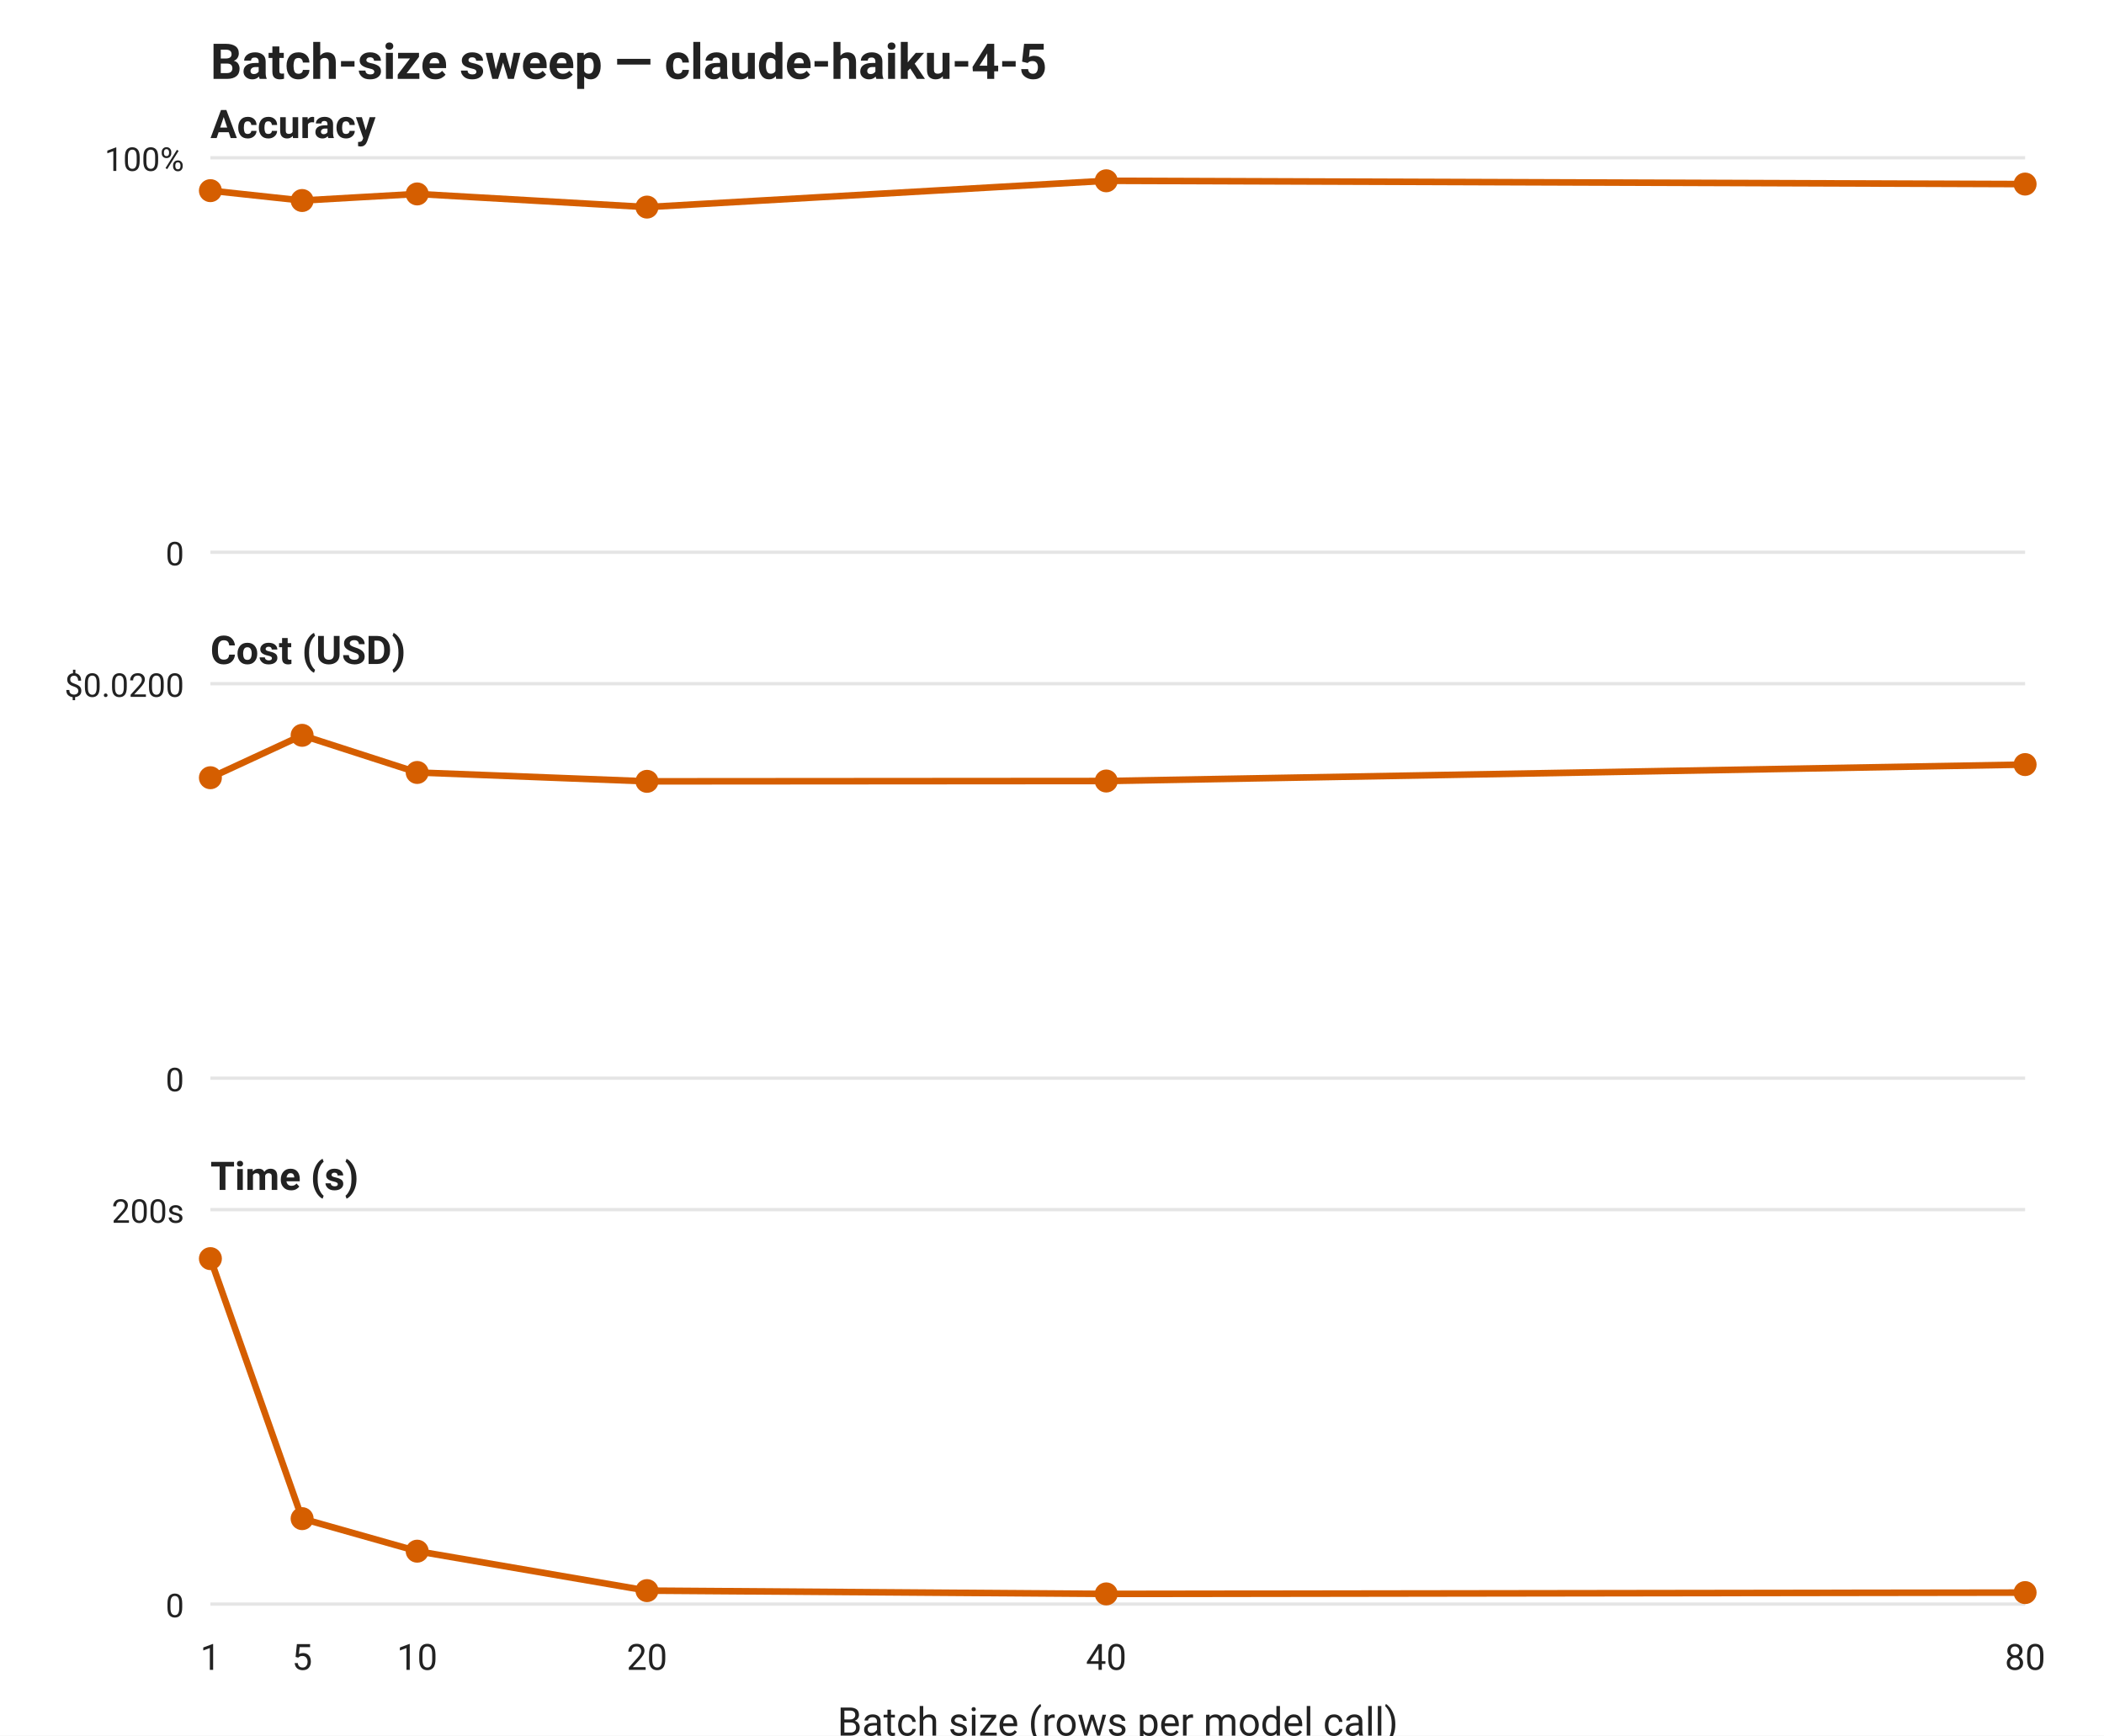
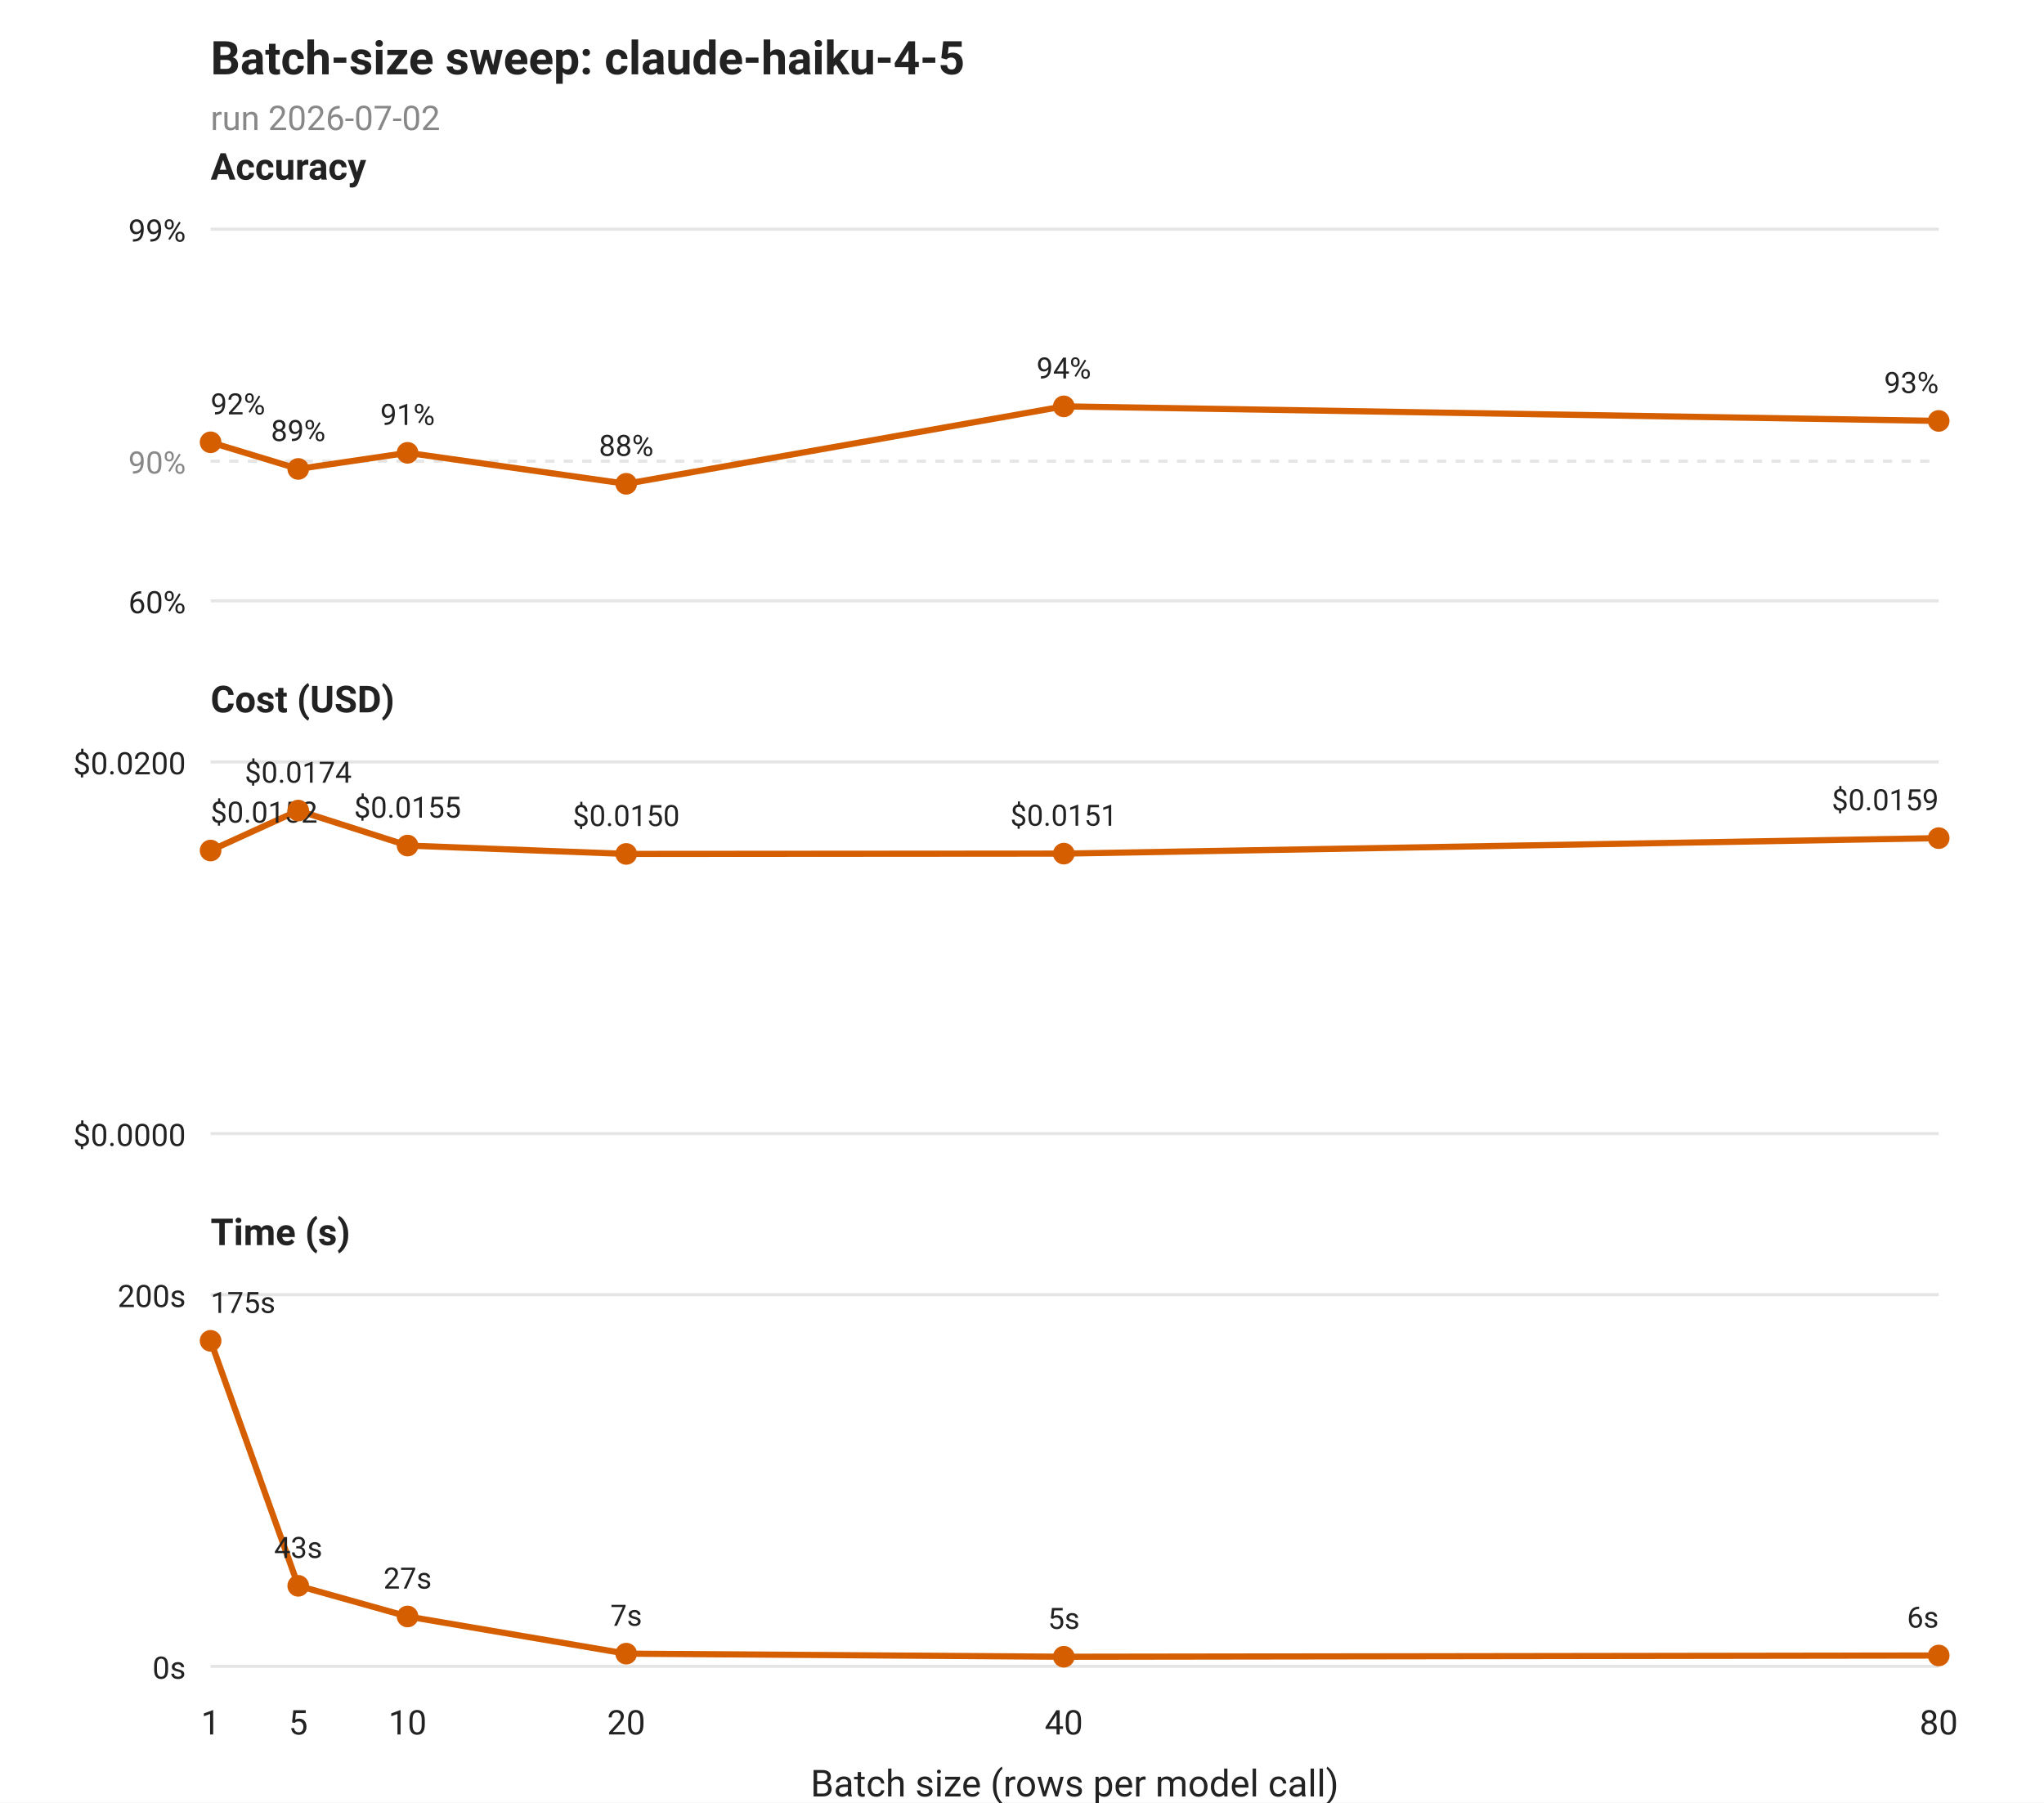
- <svg xmlns="http://www.w3.org/2000/svg" width="640" height="528" viewBox="0 0 640 528" font-family="system-ui, -apple-system, Segoe UI, Roboto, sans-serif">
-   <rect width="640" height="528" fill="#ffffff" />
-   <text x="64" y="24" font-size="15" font-weight="600" fill="#222222">Batch-size sweep — claude-haiku-4-5</text>
-   <text x="64" y="42" font-size="12" font-weight="600" fill="#222222">Accuracy</text>
-   <line x1="64" y1="48" x2="616" y2="48" stroke="#e5e5e5" />
-   <line x1="64" y1="168" x2="616" y2="168" stroke="#e5e5e5" />
-   <text x="56" y="52" font-size="10" text-anchor="end" fill="#222222">100%</text>
-   <text x="56" y="172" font-size="10" text-anchor="end" fill="#222222">0</text>
-   <polyline points="64.0,58.0 91.9,61.0 126.9,59.0 196.8,63.0 336.5,55.0 616.0,56.0" fill="none" stroke="#D55E00" stroke-width="2" />
-   <circle cx="64.0" cy="58.0" r="3.5" fill="#D55E00" />
-   <circle cx="91.9" cy="61.0" r="3.5" fill="#D55E00" />
-   <circle cx="126.9" cy="59.0" r="3.5" fill="#D55E00" />
-   <circle cx="196.8" cy="63.0" r="3.5" fill="#D55E00" />
-   <circle cx="336.5" cy="55.0" r="3.5" fill="#D55E00" />
-   <circle cx="616.0" cy="56.0" r="3.5" fill="#D55E00" />
-   <text x="64" y="202" font-size="12" font-weight="600" fill="#222222">Cost (USD)</text>
-   <line x1="64" y1="208" x2="616" y2="208" stroke="#e5e5e5" />
-   <line x1="64" y1="328" x2="616" y2="328" stroke="#e5e5e5" />
-   <text x="56" y="212" font-size="10" text-anchor="end" fill="#222222">$0.0200</text>
-   <text x="56" y="332" font-size="10" text-anchor="end" fill="#222222">0</text>
-   <polyline points="64.0,236.6 91.9,223.7 126.9,235.0 196.8,237.7 336.5,237.6 616.0,232.6" fill="none" stroke="#D55E00" stroke-width="2" />
-   <circle cx="64.0" cy="236.6" r="3.5" fill="#D55E00" />
-   <circle cx="91.9" cy="223.7" r="3.5" fill="#D55E00" />
-   <circle cx="126.9" cy="235.0" r="3.5" fill="#D55E00" />
-   <circle cx="196.8" cy="237.7" r="3.5" fill="#D55E00" />
-   <circle cx="336.5" cy="237.6" r="3.5" fill="#D55E00" />
-   <circle cx="616.0" cy="232.6" r="3.5" fill="#D55E00" />
-   <text x="64" y="362" font-size="12" font-weight="600" fill="#222222">Time (s)</text>
-   <line x1="64" y1="368" x2="616" y2="368" stroke="#e5e5e5" />
-   <line x1="64" y1="488" x2="616" y2="488" stroke="#e5e5e5" />
-   <text x="56" y="372" font-size="10" text-anchor="end" fill="#222222">200s</text>
-   <text x="56" y="492" font-size="10" text-anchor="end" fill="#222222">0</text>
-   <polyline points="64.0,382.9 91.9,462.0 126.9,471.9 196.8,483.9 336.5,484.9 616.0,484.5" fill="none" stroke="#D55E00" stroke-width="2" />
-   <circle cx="64.0" cy="382.9" r="3.5" fill="#D55E00" />
-   <circle cx="91.9" cy="462.0" r="3.5" fill="#D55E00" />
-   <circle cx="126.9" cy="471.9" r="3.5" fill="#D55E00" />
-   <circle cx="196.8" cy="483.9" r="3.5" fill="#D55E00" />
-   <circle cx="336.5" cy="484.9" r="3.5" fill="#D55E00" />
-   <circle cx="616.0" cy="484.5" r="3.5" fill="#D55E00" />
-   <text x="64.0" y="508" font-size="11" text-anchor="middle" fill="#222222">1</text>
-   <text x="91.9" y="508" font-size="11" text-anchor="middle" fill="#222222">5</text>
-   <text x="126.9" y="508" font-size="11" text-anchor="middle" fill="#222222">10</text>
-   <text x="196.8" y="508" font-size="11" text-anchor="middle" fill="#222222">20</text>
-   <text x="336.5" y="508" font-size="11" text-anchor="middle" fill="#222222">40</text>
-   <text x="616.0" y="508" font-size="11" text-anchor="middle" fill="#222222">80</text>
-   <text x="340" y="528" font-size="12" text-anchor="middle" fill="#222222">Batch size (rows per model call)</text>
+ <svg xmlns="http://www.w3.org/2000/svg" width="660" height="582" viewBox="0 0 660 582" font-family="system-ui, -apple-system, Segoe UI, Roboto, sans-serif">
+   <rect width="660" height="582" fill="#ffffff" />
+   <text x="68" y="24" font-size="15" font-weight="600" fill="#222222">Batch-size sweep: claude-haiku-4-5</text>
+   <text x="68" y="42" font-size="11" fill="#888888">run 2026-07-02</text>
+   <text x="68" y="58" font-size="12" font-weight="600" fill="#222222">Accuracy</text>
+   <line x1="68" y1="74" x2="626" y2="74" stroke="#e5e5e5" />
+   <line x1="68" y1="194" x2="626" y2="194" stroke="#e5e5e5" />
+   <text x="60" y="78" font-size="10" text-anchor="end" fill="#222222">99%</text>
+   <text x="60" y="198" font-size="10" text-anchor="end" fill="#222222">60%</text>
+   <line x1="68" y1="148.9" x2="626" y2="148.9" stroke="#e5e5e5" stroke-dasharray="3 3" />
+   <text x="60" y="152.9" font-size="10" text-anchor="end" fill="#888888">90%</text>
+   <polyline points="68.0,142.8 96.3,151.4 131.6,146.2 202.2,156.2 343.5,131.2 626.0,135.9" fill="none" stroke="#D55E00" stroke-width="2" />
+   <circle cx="68.0" cy="142.8" r="3.5" fill="#D55E00" />
+   <text x="68.0" y="133.8" font-size="9.5" text-anchor="start" fill="#222222">92%</text>
+   <circle cx="96.3" cy="151.4" r="3.5" fill="#D55E00" />
+   <text x="96.3" y="142.4" font-size="9.5" text-anchor="middle" fill="#222222">89%</text>
+   <circle cx="131.6" cy="146.2" r="3.5" fill="#D55E00" />
+   <text x="131.6" y="137.2" font-size="9.5" text-anchor="middle" fill="#222222">91%</text>
+   <circle cx="202.2" cy="156.2" r="3.5" fill="#D55E00" />
+   <text x="202.2" y="147.2" font-size="9.5" text-anchor="middle" fill="#222222">88%</text>
+   <circle cx="343.5" cy="131.2" r="3.5" fill="#D55E00" />
+   <text x="343.5" y="122.2" font-size="9.5" text-anchor="middle" fill="#222222">94%</text>
+   <circle cx="626.0" cy="135.9" r="3.5" fill="#D55E00" />
+   <text x="626.0" y="126.9" font-size="9.5" text-anchor="end" fill="#222222">93%</text>
+   <text x="68" y="230" font-size="12" font-weight="600" fill="#222222">Cost (USD)</text>
+   <line x1="68" y1="246" x2="626" y2="246" stroke="#e5e5e5" />
+   <line x1="68" y1="366" x2="626" y2="366" stroke="#e5e5e5" />
+   <text x="60" y="250" font-size="10" text-anchor="end" fill="#222222">$0.0200</text>
+   <text x="60" y="370" font-size="10" text-anchor="end" fill="#222222">$0.0000</text>
+   <polyline points="68.0,274.6 96.3,261.7 131.6,273.0 202.2,275.7 343.5,275.6 626.0,270.6" fill="none" stroke="#D55E00" stroke-width="2" />
+   <circle cx="68.0" cy="274.6" r="3.5" fill="#D55E00" />
+   <text x="68.0" y="265.6" font-size="9.5" text-anchor="start" fill="#222222">$0.0152</text>
+   <circle cx="96.3" cy="261.7" r="3.5" fill="#D55E00" />
+   <text x="96.3" y="252.7" font-size="9.5" text-anchor="middle" fill="#222222">$0.0174</text>
+   <circle cx="131.6" cy="273.0" r="3.5" fill="#D55E00" />
+   <text x="131.6" y="264.0" font-size="9.5" text-anchor="middle" fill="#222222">$0.0155</text>
+   <circle cx="202.2" cy="275.7" r="3.5" fill="#D55E00" />
+   <text x="202.2" y="266.7" font-size="9.5" text-anchor="middle" fill="#222222">$0.0150</text>
+   <circle cx="343.5" cy="275.6" r="3.5" fill="#D55E00" />
+   <text x="343.5" y="266.6" font-size="9.5" text-anchor="middle" fill="#222222">$0.0151</text>
+   <circle cx="626.0" cy="270.6" r="3.5" fill="#D55E00" />
+   <text x="626.0" y="261.6" font-size="9.5" text-anchor="end" fill="#222222">$0.0159</text>
+   <text x="68" y="402" font-size="12" font-weight="600" fill="#222222">Time (s)</text>
+   <line x1="68" y1="418" x2="626" y2="418" stroke="#e5e5e5" />
+   <line x1="68" y1="538" x2="626" y2="538" stroke="#e5e5e5" />
+   <text x="60" y="422" font-size="10" text-anchor="end" fill="#222222">200s</text>
+   <text x="60" y="542" font-size="10" text-anchor="end" fill="#222222">0s</text>
+   <polyline points="68.0,432.9 96.3,512.0 131.6,521.9 202.2,533.9 343.5,534.9 626.0,534.5" fill="none" stroke="#D55E00" stroke-width="2" />
+   <circle cx="68.0" cy="432.9" r="3.5" fill="#D55E00" />
+   <text x="68.0" y="423.9" font-size="9.5" text-anchor="start" fill="#222222">175s</text>
+   <circle cx="96.3" cy="512.0" r="3.5" fill="#D55E00" />
+   <text x="96.3" y="503.0" font-size="9.5" text-anchor="middle" fill="#222222">43s</text>
+   <circle cx="131.6" cy="521.9" r="3.5" fill="#D55E00" />
+   <text x="131.6" y="512.9" font-size="9.5" text-anchor="middle" fill="#222222">27s</text>
+   <circle cx="202.2" cy="533.9" r="3.5" fill="#D55E00" />
+   <text x="202.2" y="524.9" font-size="9.5" text-anchor="middle" fill="#222222">7s</text>
+   <circle cx="343.5" cy="534.9" r="3.5" fill="#D55E00" />
+   <text x="343.5" y="525.9" font-size="9.5" text-anchor="middle" fill="#222222">5s</text>
+   <circle cx="626.0" cy="534.5" r="3.5" fill="#D55E00" />
+   <text x="626.0" y="525.5" font-size="9.5" text-anchor="end" fill="#222222">6s</text>
+   <text x="68.0" y="560" font-size="11" text-anchor="middle" fill="#222222">1</text>
+   <text x="96.3" y="560" font-size="11" text-anchor="middle" fill="#222222">5</text>
+   <text x="131.6" y="560" font-size="11" text-anchor="middle" fill="#222222">10</text>
+   <text x="202.2" y="560" font-size="11" text-anchor="middle" fill="#222222">20</text>
+   <text x="343.5" y="560" font-size="11" text-anchor="middle" fill="#222222">40</text>
+   <text x="626.0" y="560" font-size="11" text-anchor="middle" fill="#222222">80</text>
+   <text x="347" y="580" font-size="12" text-anchor="middle" fill="#222222">Batch size (rows per model call)</text>
</svg>
